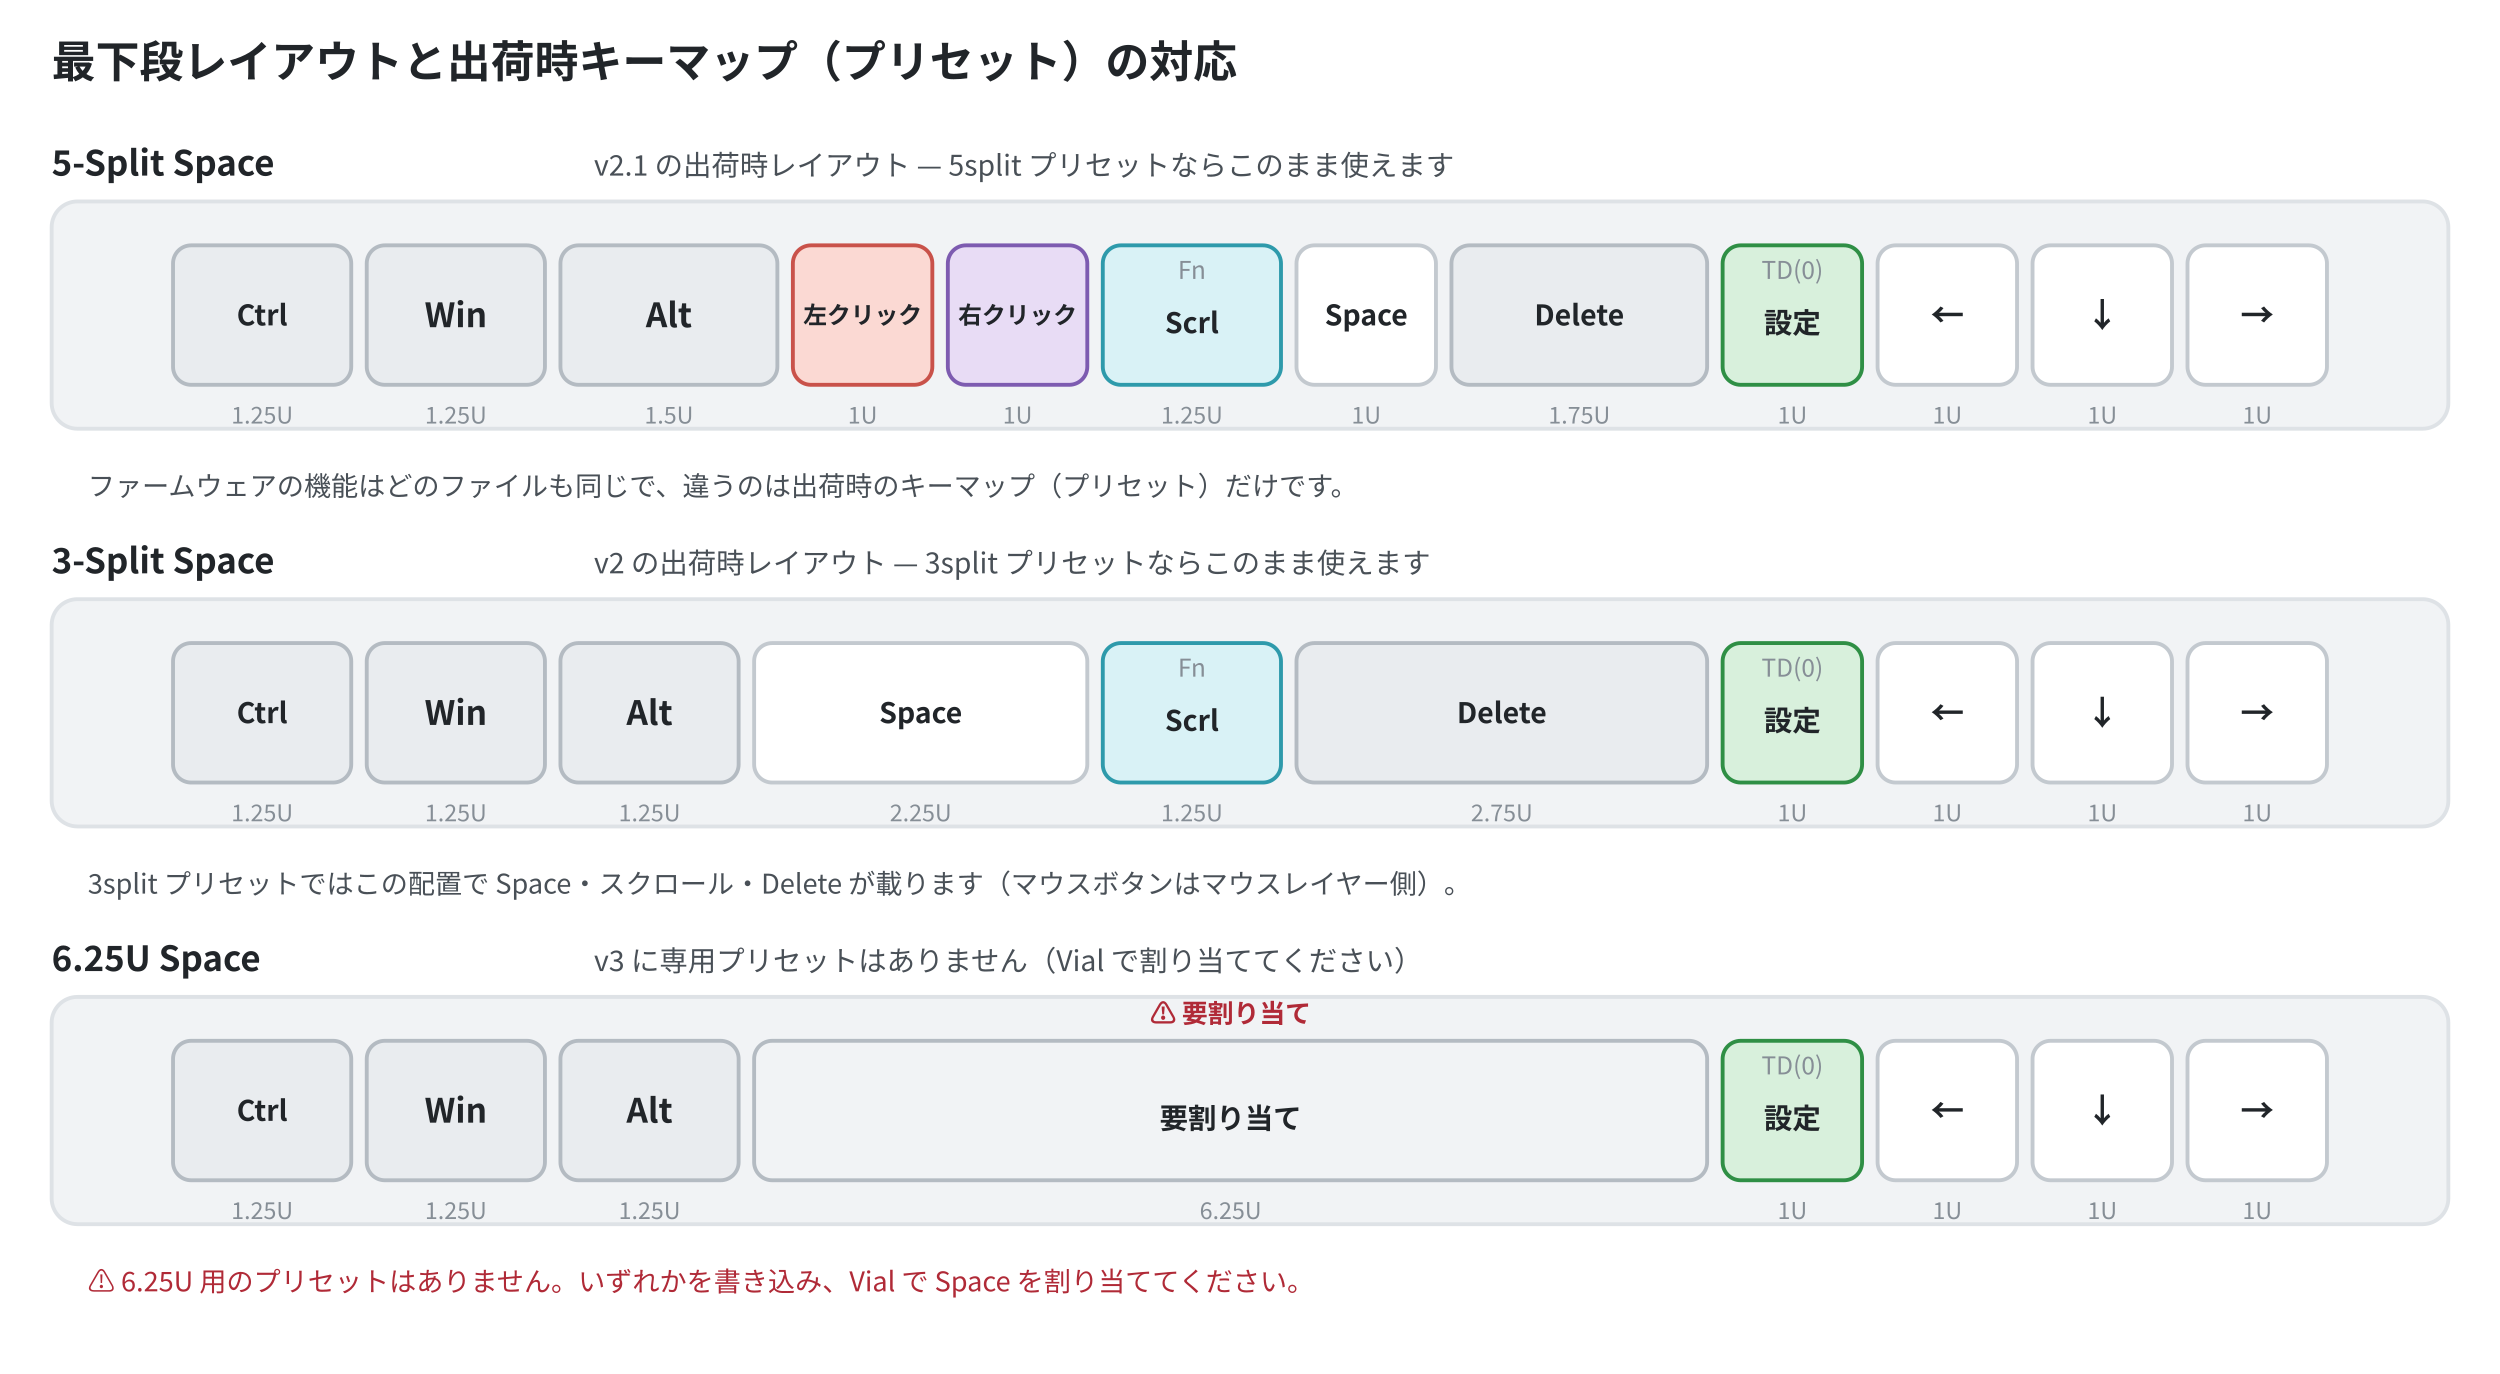
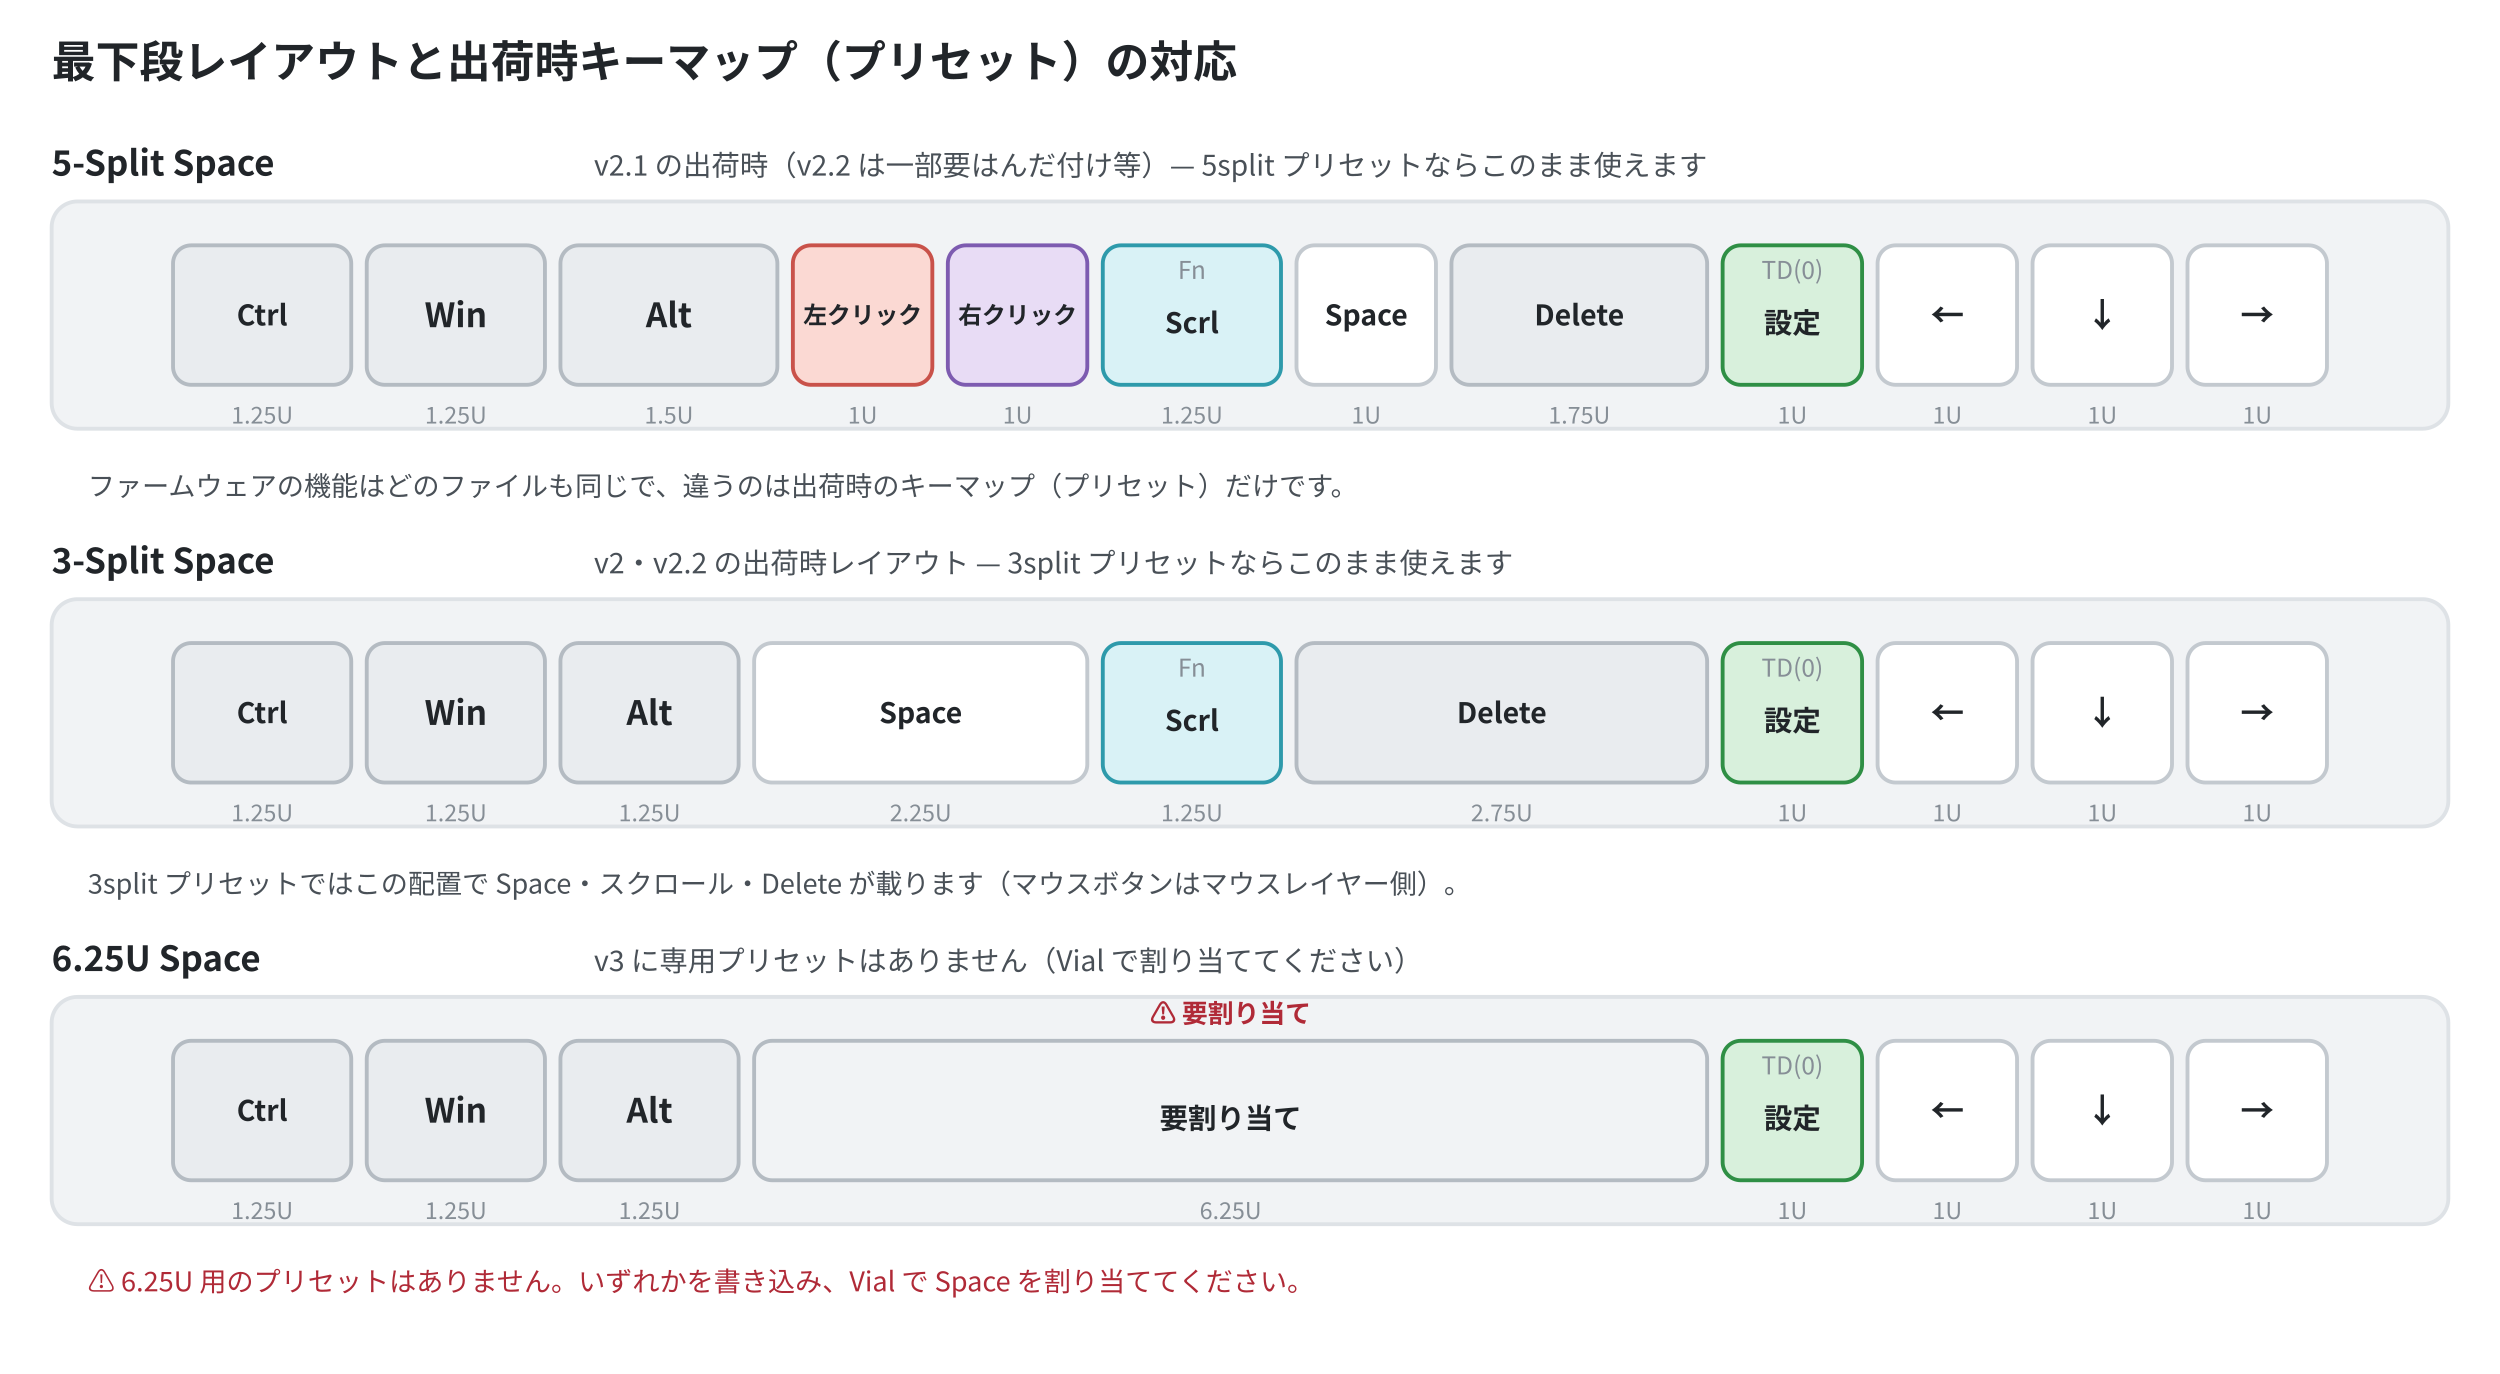
<svg xmlns="http://www.w3.org/2000/svg" width="968" height="532" viewBox="0 0 968 532" font-family="'Noto Sans CJK JP','Noto Sans JP','Hiragino Sans','Yu Gothic UI',sans-serif">
  <defs>
    <marker id="arr" markerWidth="7" markerHeight="7" refX="5" refY="3.5" orient="auto">
      <path d="M0,0 L7,3.5 L0,7 z" fill="#868e96" />
    </marker>
  </defs>
  <rect width="968" height="532" fill="#ffffff" />
  <text x="20" y="30" font-size="17" font-weight="700" fill="#212529">最下段レイアウトと出荷時キーマップ（プリセット）の対応</text>
  <text x="20" y="68" font-size="13.5" font-weight="700" fill="#212529">5-Split Space</text>
-   <text x="230" y="68" font-size="11" fill="#495057">v2.1 の出荷時レイアウト — 5split プリセットならこのまま使えます</text>
+   <text x="230" y="68" font-size="11" fill="#495057">v2.1 の出荷時（v2.2 は一部要はんだ付け等）— 5split プリセットならこのまま使えます</text>
  <g transform="translate(34,92)">
    <rect x="-14" y="-14" width="928.0" height="88" rx="10" fill="#f1f3f5" stroke="#dee2e6" stroke-width="1.5" />
    <rect x="33.0" y="3.0" width="69.0" height="54.0" rx="7" fill="#e9ecef" stroke="#b4bbc2" stroke-width="1.5" />
    <text x="67.5" y="34.0" font-size="11.0" fill="#212529" font-weight="600" text-anchor="middle">Ctrl</text>
    <text x="67.5" y="72" font-size="9" fill="#868e96" text-anchor="middle">1.25U</text>
    <rect x="108.0" y="3.0" width="69.0" height="54.0" rx="7" fill="#e9ecef" stroke="#b4bbc2" stroke-width="1.5" />
    <text x="142.5" y="34.7" font-size="13.0" fill="#212529" font-weight="600" text-anchor="middle">Win</text>
    <text x="142.5" y="72" font-size="9" fill="#868e96" text-anchor="middle">1.25U</text>
    <rect x="183.0" y="3.0" width="84.0" height="54.0" rx="7" fill="#e9ecef" stroke="#b4bbc2" stroke-width="1.5" />
    <text x="225.0" y="34.7" font-size="13.0" fill="#212529" font-weight="600" text-anchor="middle">Alt</text>
    <text x="225.0" y="72" font-size="9" fill="#868e96" text-anchor="middle">1.5U</text>
    <rect x="273.0" y="3.0" width="54.0" height="54.0" rx="7" fill="#fbd9d3" stroke="#c9524a" stroke-width="1.5" />
    <text x="300.0" y="33.3" font-size="9.2" fill="#212529" font-weight="600" text-anchor="middle">左クリック</text>
    <text x="300.0" y="72" font-size="9" fill="#868e96" text-anchor="middle">1U</text>
    <rect x="333.0" y="3.0" width="54.0" height="54.0" rx="7" fill="#e8dcf5" stroke="#7d5bb0" stroke-width="1.5" />
    <text x="360.0" y="33.3" font-size="9.2" fill="#212529" font-weight="600" text-anchor="middle">右クリック</text>
    <text x="360.0" y="72" font-size="9" fill="#868e96" text-anchor="middle">1U</text>
    <rect x="393.0" y="3.0" width="69.0" height="54.0" rx="7" fill="#d9f2f6" stroke="#2e9aab" stroke-width="1.5" />
    <text x="427.5" y="16.0" font-size="9.5" fill="#868e96" text-anchor="middle">Fn</text>
    <text x="427.5" y="37.0" font-size="11.0" fill="#212529" font-weight="600" text-anchor="middle">Scrl</text>
    <text x="427.5" y="72" font-size="9" fill="#868e96" text-anchor="middle">1.25U</text>
    <rect x="468.0" y="3.0" width="54.0" height="54.0" rx="7" fill="#ffffff" stroke="#c3c9cf" stroke-width="1.5" />
    <text x="495.0" y="34.0" font-size="11.0" fill="#212529" font-weight="600" text-anchor="middle">Space</text>
    <text x="495.0" y="72" font-size="9" fill="#868e96" text-anchor="middle">1U</text>
    <rect x="528.0" y="3.0" width="99.0" height="54.0" rx="7" fill="#e9ecef" stroke="#b4bbc2" stroke-width="1.5" />
    <text x="577.5" y="34.0" font-size="11.0" fill="#212529" font-weight="600" text-anchor="middle">Delete</text>
    <text x="577.5" y="72" font-size="9" fill="#868e96" text-anchor="middle">1.75U</text>
    <rect x="633.0" y="3.0" width="54.0" height="54.0" rx="7" fill="#d8f0dc" stroke="#2f8f45" stroke-width="1.5" />
    <text x="660.0" y="16.0" font-size="9.5" fill="#868e96" text-anchor="middle">TD(0)</text>
    <text x="660.0" y="37.0" font-size="11.0" fill="#212529" font-weight="600" text-anchor="middle">設定</text>
    <text x="660.0" y="72" font-size="9" fill="#868e96" text-anchor="middle">1U</text>
    <rect x="693.0" y="3.0" width="54.0" height="54.0" rx="7" fill="#ffffff" stroke="#c3c9cf" stroke-width="1.5" />
    <text x="720.0" y="34.7" font-size="13.0" fill="#212529" font-weight="600" text-anchor="middle">←</text>
    <text x="720.0" y="72" font-size="9" fill="#868e96" text-anchor="middle">1U</text>
    <rect x="753.0" y="3.0" width="54.0" height="54.0" rx="7" fill="#ffffff" stroke="#c3c9cf" stroke-width="1.5" />
    <text x="780.0" y="34.7" font-size="13.0" fill="#212529" font-weight="600" text-anchor="middle">↓</text>
    <text x="780.0" y="72" font-size="9" fill="#868e96" text-anchor="middle">1U</text>
    <rect x="813.0" y="3.0" width="54.0" height="54.0" rx="7" fill="#ffffff" stroke="#c3c9cf" stroke-width="1.5" />
    <text x="840.0" y="34.7" font-size="13.0" fill="#212529" font-weight="600" text-anchor="middle">→</text>
    <text x="840.0" y="72" font-size="9" fill="#868e96" text-anchor="middle">1U</text>
  </g>
  <text x="34" y="192" font-size="10.5" fill="#495057">ファームウェアの機能はどのファイルも同じで、違うのは出荷時のキーマップ（プリセット）だけです。</text>
  <text x="20" y="222" font-size="13.5" font-weight="700" fill="#212529">3-Split Space</text>
-   <text x="230" y="222" font-size="11" fill="#495057">v2 の出荷時レイアウト — 3split プリセットならこのまま使えます</text>
+   <text x="230" y="222" font-size="11" fill="#495057">v2・v2.2 の出荷時レイアウト — 3split プリセットならこのまま使えます</text>
  <g transform="translate(34,246)">
    <rect x="-14" y="-14" width="928.0" height="88" rx="10" fill="#f1f3f5" stroke="#dee2e6" stroke-width="1.5" />
    <rect x="33.0" y="3.0" width="69.0" height="54.0" rx="7" fill="#e9ecef" stroke="#b4bbc2" stroke-width="1.5" />
    <text x="67.5" y="34.0" font-size="11.0" fill="#212529" font-weight="600" text-anchor="middle">Ctrl</text>
    <text x="67.5" y="72" font-size="9" fill="#868e96" text-anchor="middle">1.25U</text>
    <rect x="108.0" y="3.0" width="69.0" height="54.0" rx="7" fill="#e9ecef" stroke="#b4bbc2" stroke-width="1.5" />
    <text x="142.5" y="34.7" font-size="13.0" fill="#212529" font-weight="600" text-anchor="middle">Win</text>
    <text x="142.5" y="72" font-size="9" fill="#868e96" text-anchor="middle">1.25U</text>
    <rect x="183.0" y="3.0" width="69.0" height="54.0" rx="7" fill="#e9ecef" stroke="#b4bbc2" stroke-width="1.5" />
    <text x="217.5" y="34.7" font-size="13.0" fill="#212529" font-weight="600" text-anchor="middle">Alt</text>
    <text x="217.5" y="72" font-size="9" fill="#868e96" text-anchor="middle">1.25U</text>
    <rect x="258.0" y="3.0" width="129.0" height="54.0" rx="7" fill="#ffffff" stroke="#c3c9cf" stroke-width="1.5" />
    <text x="322.5" y="34.0" font-size="11.0" fill="#212529" font-weight="600" text-anchor="middle">Space</text>
    <text x="322.5" y="72" font-size="9" fill="#868e96" text-anchor="middle">2.25U</text>
    <rect x="393.0" y="3.0" width="69.0" height="54.0" rx="7" fill="#d9f2f6" stroke="#2e9aab" stroke-width="1.5" />
    <text x="427.5" y="16.0" font-size="9.5" fill="#868e96" text-anchor="middle">Fn</text>
    <text x="427.5" y="37.0" font-size="11.0" fill="#212529" font-weight="600" text-anchor="middle">Scrl</text>
    <text x="427.5" y="72" font-size="9" fill="#868e96" text-anchor="middle">1.25U</text>
    <rect x="468.0" y="3.0" width="159.0" height="54.0" rx="7" fill="#e9ecef" stroke="#b4bbc2" stroke-width="1.5" />
    <text x="547.5" y="34.0" font-size="11.0" fill="#212529" font-weight="600" text-anchor="middle">Delete</text>
    <text x="547.5" y="72" font-size="9" fill="#868e96" text-anchor="middle">2.75U</text>
    <rect x="633.0" y="3.0" width="54.0" height="54.0" rx="7" fill="#d8f0dc" stroke="#2f8f45" stroke-width="1.5" />
    <text x="660.0" y="16.0" font-size="9.5" fill="#868e96" text-anchor="middle">TD(0)</text>
    <text x="660.0" y="37.0" font-size="11.0" fill="#212529" font-weight="600" text-anchor="middle">設定</text>
    <text x="660.0" y="72" font-size="9" fill="#868e96" text-anchor="middle">1U</text>
    <rect x="693.0" y="3.0" width="54.0" height="54.0" rx="7" fill="#ffffff" stroke="#c3c9cf" stroke-width="1.5" />
    <text x="720.0" y="34.7" font-size="13.0" fill="#212529" font-weight="600" text-anchor="middle">←</text>
    <text x="720.0" y="72" font-size="9" fill="#868e96" text-anchor="middle">1U</text>
    <rect x="753.0" y="3.0" width="54.0" height="54.0" rx="7" fill="#ffffff" stroke="#c3c9cf" stroke-width="1.5" />
    <text x="780.0" y="34.7" font-size="13.0" fill="#212529" font-weight="600" text-anchor="middle">↓</text>
    <text x="780.0" y="72" font-size="9" fill="#868e96" text-anchor="middle">1U</text>
    <rect x="813.0" y="3.0" width="54.0" height="54.0" rx="7" fill="#ffffff" stroke="#c3c9cf" stroke-width="1.5" />
    <text x="840.0" y="34.7" font-size="13.0" fill="#212529" font-weight="600" text-anchor="middle">→</text>
    <text x="840.0" y="72" font-size="9" fill="#868e96" text-anchor="middle">1U</text>
  </g>
  <text x="34" y="346" font-size="10.5" fill="#495057">3split プリセットではこの配置で Space・スクロール・Delete が載ります（マウスボタンはマウスレイヤー側）。</text>
  <text x="20" y="376" font-size="13.5" font-weight="700" fill="#212529">6.25U Space</text>
  <text x="230" y="376" font-size="11" fill="#495057">v3 に専用プリセットはありません（Vial で割り当ててください）</text>
  <g transform="translate(34,400)">
    <rect x="-14" y="-14" width="928.0" height="88" rx="10" fill="#f1f3f5" stroke="#dee2e6" stroke-width="1.5" />
    <rect x="33.0" y="3.0" width="69.0" height="54.0" rx="7" fill="#e9ecef" stroke="#b4bbc2" stroke-width="1.5" />
    <text x="67.5" y="34.0" font-size="11.0" fill="#212529" font-weight="600" text-anchor="middle">Ctrl</text>
    <text x="67.5" y="72" font-size="9" fill="#868e96" text-anchor="middle">1.25U</text>
    <rect x="108.0" y="3.0" width="69.0" height="54.0" rx="7" fill="#e9ecef" stroke="#b4bbc2" stroke-width="1.5" />
    <text x="142.5" y="34.7" font-size="13.0" fill="#212529" font-weight="600" text-anchor="middle">Win</text>
    <text x="142.5" y="72" font-size="9" fill="#868e96" text-anchor="middle">1.25U</text>
    <rect x="183.0" y="3.0" width="69.0" height="54.0" rx="7" fill="#e9ecef" stroke="#b4bbc2" stroke-width="1.5" />
    <text x="217.5" y="34.7" font-size="13.0" fill="#212529" font-weight="600" text-anchor="middle">Alt</text>
    <text x="217.5" y="72" font-size="9" fill="#868e96" text-anchor="middle">1.25U</text>
    <rect x="258.0" y="3.0" width="369.0" height="54.0" rx="7" fill="#f1f3f5" stroke="#b4bbc2" stroke-width="1.5" />
    <text x="442.5" y="37.0" font-size="11.0" fill="#212529" font-weight="600" text-anchor="middle">要割り当て</text>
    <text x="442.5" y="72" font-size="9" fill="#868e96" text-anchor="middle">6.25U</text>
    <text x="442.5" y="-4" font-size="10" fill="#b02a37" text-anchor="middle" font-weight="700">⚠ 要割り当て</text>
    <rect x="633.0" y="3.0" width="54.0" height="54.0" rx="7" fill="#d8f0dc" stroke="#2f8f45" stroke-width="1.5" />
    <text x="660.0" y="16.0" font-size="9.5" fill="#868e96" text-anchor="middle">TD(0)</text>
    <text x="660.0" y="37.0" font-size="11.0" fill="#212529" font-weight="600" text-anchor="middle">設定</text>
    <text x="660.0" y="72" font-size="9" fill="#868e96" text-anchor="middle">1U</text>
    <rect x="693.0" y="3.0" width="54.0" height="54.0" rx="7" fill="#ffffff" stroke="#c3c9cf" stroke-width="1.5" />
    <text x="720.0" y="34.7" font-size="13.0" fill="#212529" font-weight="600" text-anchor="middle">←</text>
    <text x="720.0" y="72" font-size="9" fill="#868e96" text-anchor="middle">1U</text>
    <rect x="753.0" y="3.0" width="54.0" height="54.0" rx="7" fill="#ffffff" stroke="#c3c9cf" stroke-width="1.5" />
    <text x="780.0" y="34.7" font-size="13.0" fill="#212529" font-weight="600" text-anchor="middle">↓</text>
    <text x="780.0" y="72" font-size="9" fill="#868e96" text-anchor="middle">1U</text>
    <rect x="813.0" y="3.0" width="54.0" height="54.0" rx="7" fill="#ffffff" stroke="#c3c9cf" stroke-width="1.5" />
    <text x="840.0" y="34.7" font-size="13.0" fill="#212529" font-weight="600" text-anchor="middle">→</text>
    <text x="840.0" y="72" font-size="9" fill="#868e96" text-anchor="middle">1U</text>
  </g>
  <text x="34" y="500" font-size="10.5" fill="#b02a37">⚠ 6.25U 用のプリセットはありません。いずれかを書き込み、Vial で Space を割り当ててください。</text>
</svg>
